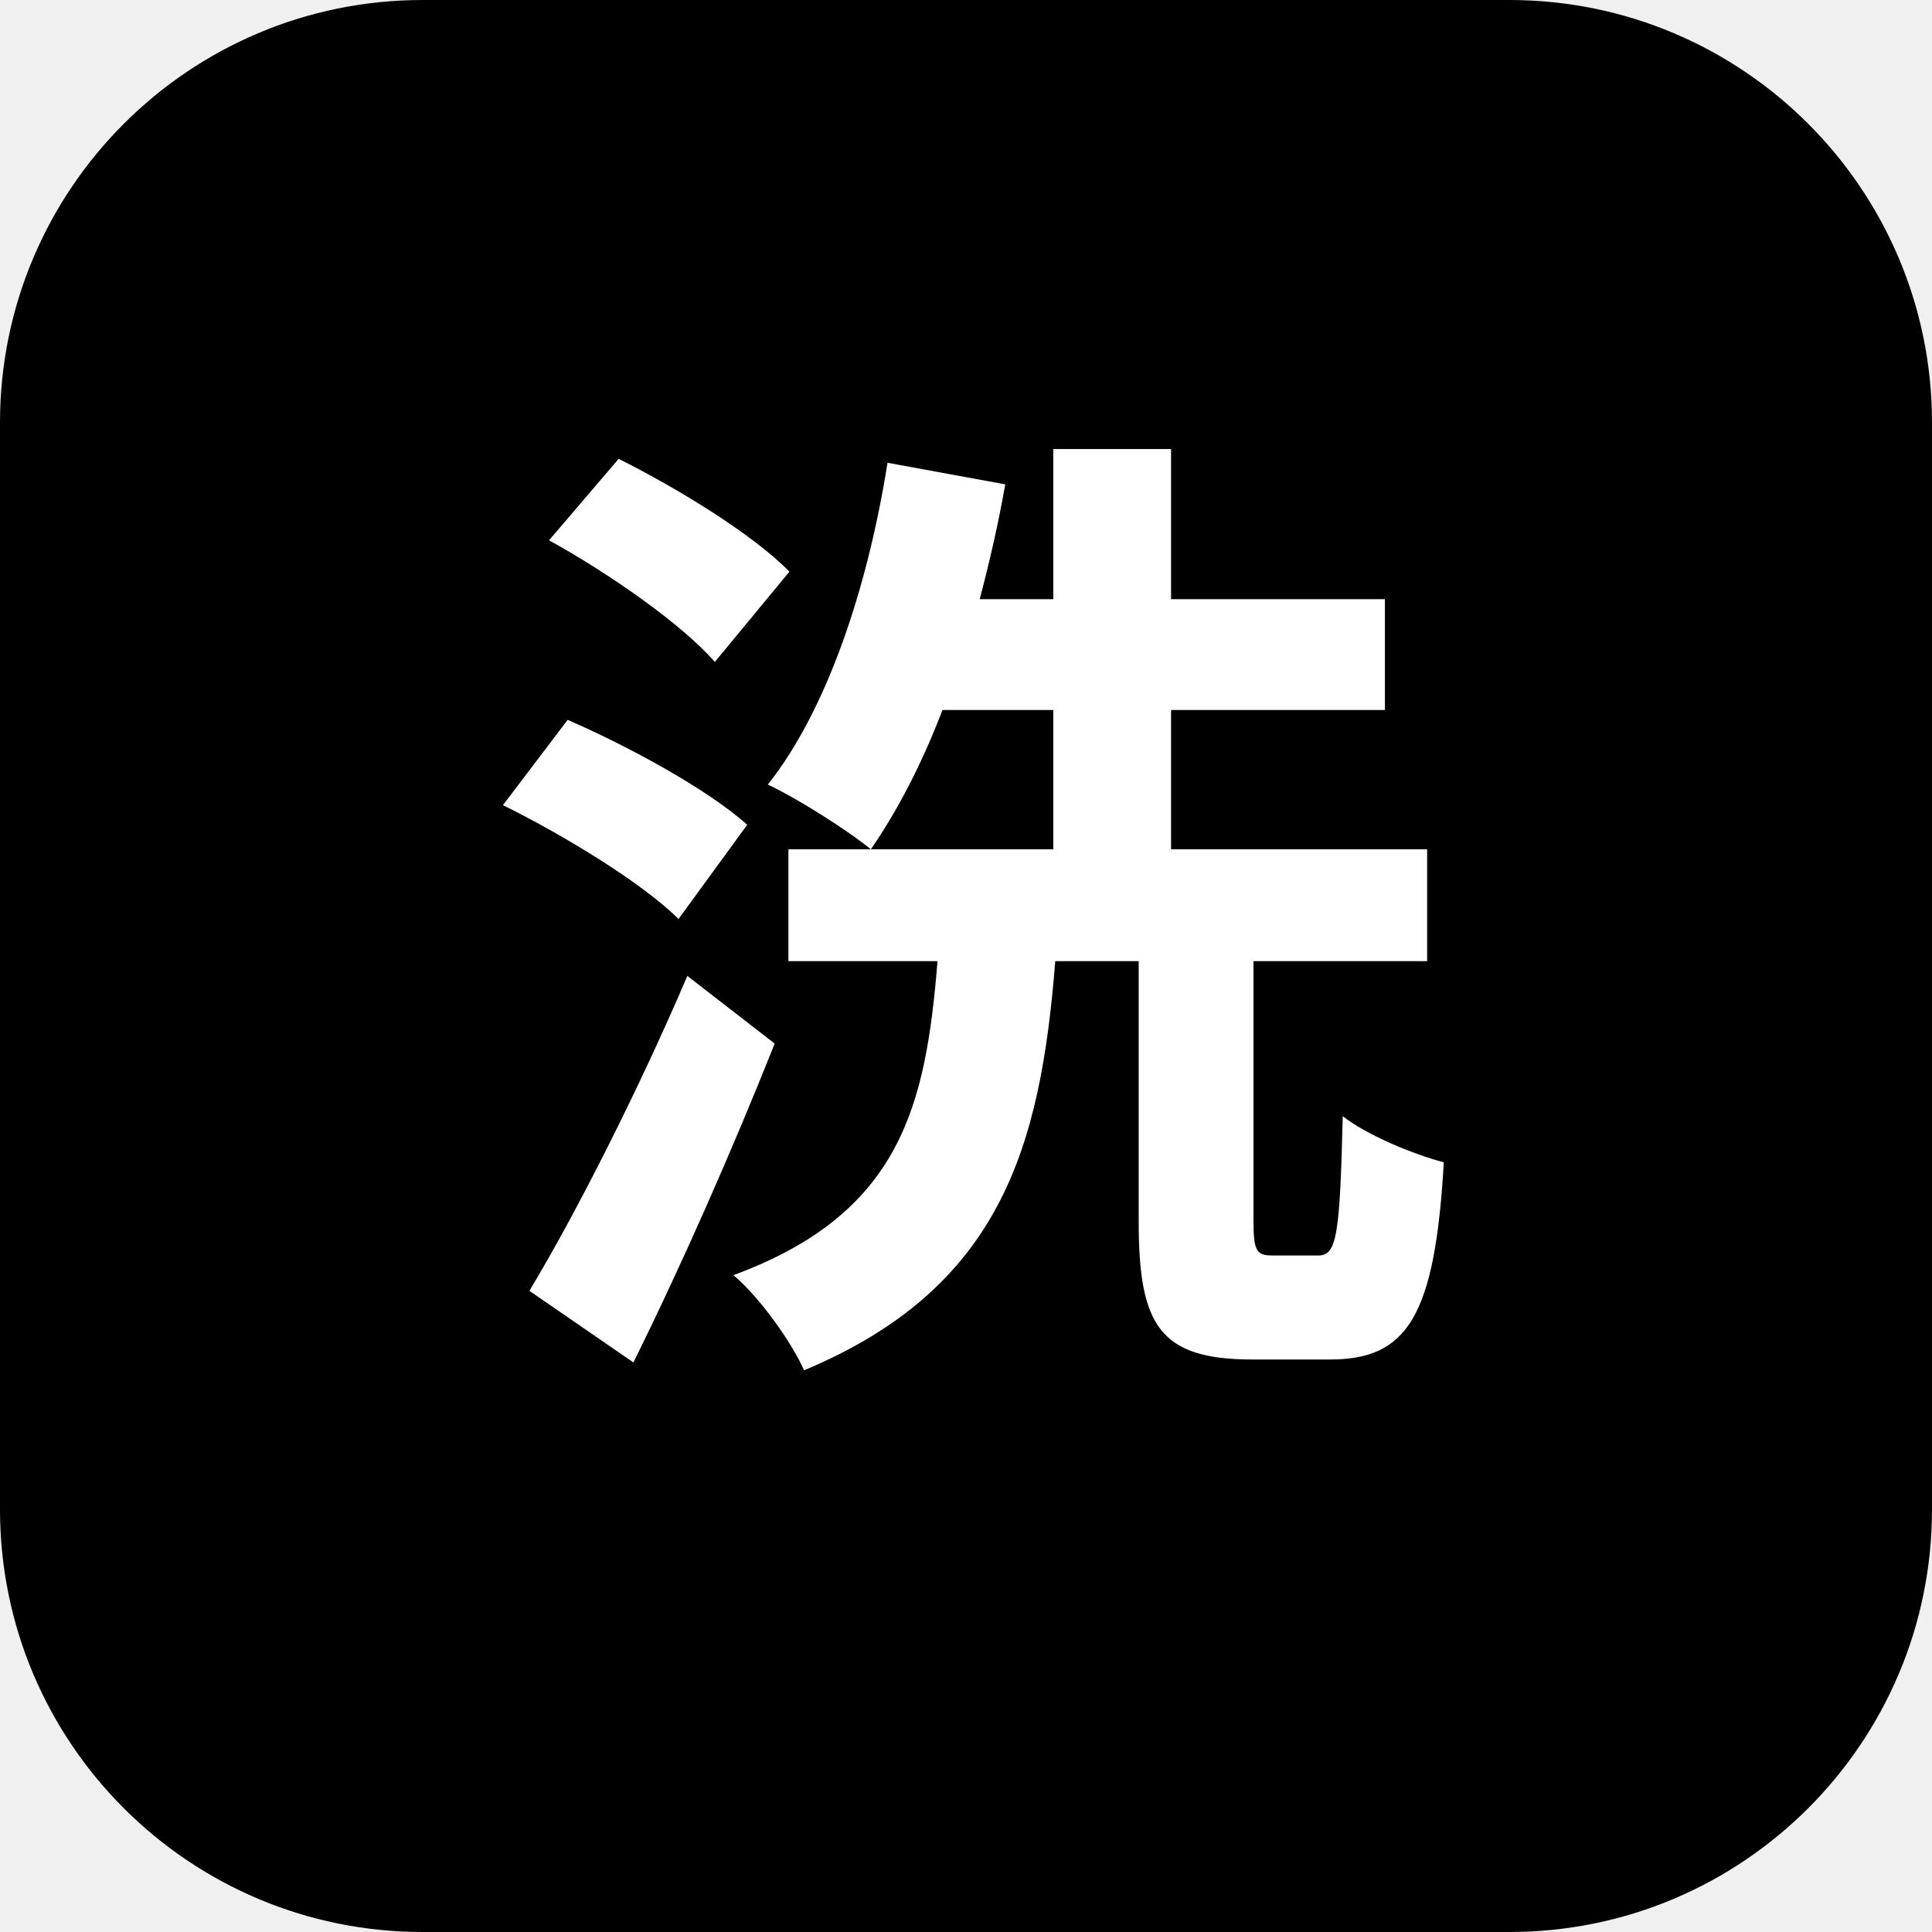
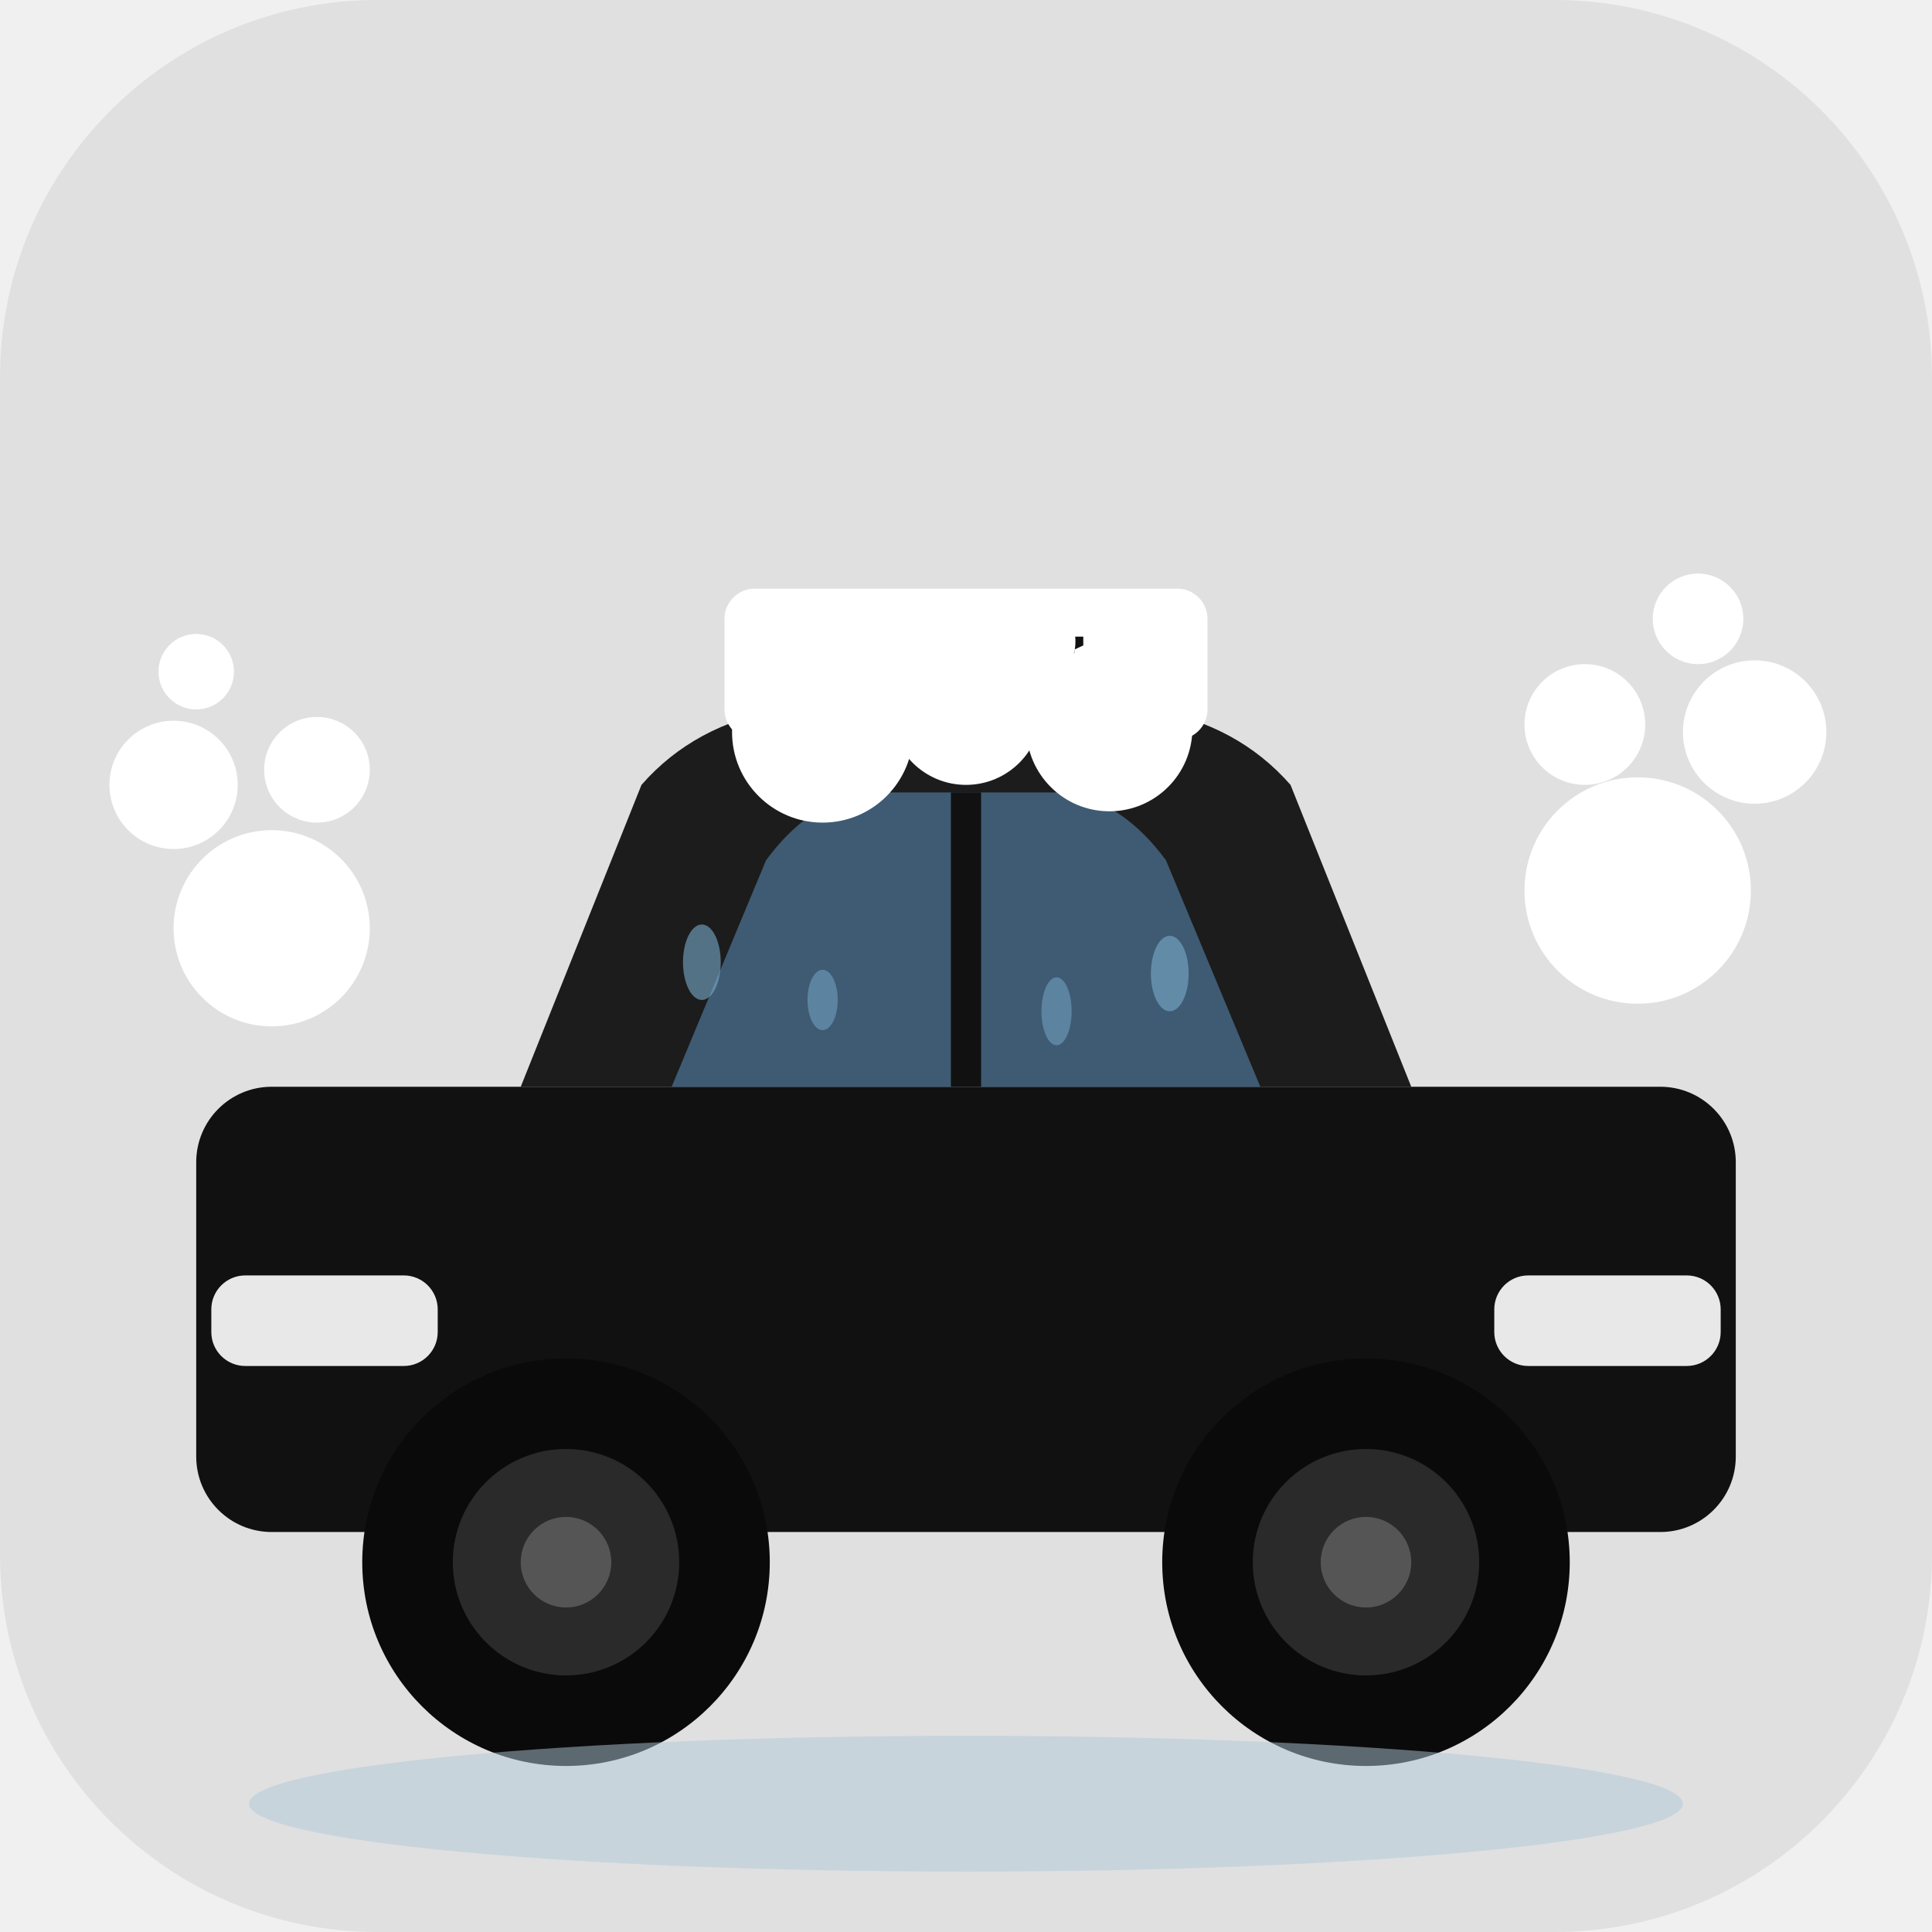
<svg xmlns="http://www.w3.org/2000/svg" viewBox="0 0 512 512">
-   <rect width="512" height="512" rx="112" fill="#000" />
-   <text x="256" y="340" font-family="sans-serif" font-size="260" font-weight="bold" text-anchor="middle" fill="#fff">洗</text>
+   <rect width="512" height="512" rx="100" fill="#e0e0e0" />
+   <rect x="52" y="288" width="408" height="118" rx="20" fill="#111" />
+   <path d="M138,288 L170,208 Q184,192 207,188 L305,188 Q328,192 342,208 L374,288Z" fill="#1c1c1c" />
+   <path d="M178,288 L203,228 Q214,213 229,210 L283,210 Q298,213 309,228 L334,288Z" fill="#4a7090" opacity="0.75" />
+   <rect x="252" y="210" width="8" height="78" fill="#111" />
+   <rect x="192" y="156" width="128" height="40" rx="8" fill="white" />
+   <text x="256" y="188" text-anchor="middle" font-family="Arial Black,Impact,sans-serif" font-size="27" font-weight="900" fill="#111" letter-spacing="1">TAXI</text>
+   <rect x="56" y="338" width="60" height="24" rx="9" fill="#e8e8e8" />
+   <rect x="396" y="338" width="60" height="24" rx="9" fill="#e8e8e8" />
+   <circle cx="150" cy="414" r="54" fill="#0a0a0a" />
+   <circle cx="150" cy="414" r="30" fill="#2a2a2a" />
+   <circle cx="150" cy="414" r="12" fill="#555" />
+   <circle cx="362" cy="414" r="54" fill="#0a0a0a" />
+   <circle cx="362" cy="414" r="30" fill="#2a2a2a" />
+   <circle cx="362" cy="414" r="12" fill="#555" />
+   <circle cx="218" cy="194" r="24" fill="white" />
+   <circle cx="256" cy="188" r="20" fill="white" />
+   <circle cx="294" cy="193" r="22" fill="white" />
+   <circle cx="238" cy="173" r="15" fill="white" />
+   <circle cx="272" cy="170" r="13" fill="white" />
+   <circle cx="434" cy="236" r="30" fill="white" />
+   <circle cx="465" cy="194" r="19" fill="white" />
+   <circle cx="420" cy="192" r="16" fill="white" />
+   <circle cx="450" cy="164" r="12" fill="white" />
+   <circle cx="72" cy="246" r="26" fill="white" />
+   <circle cx="46" cy="208" r="17" fill="white" />
+   <circle cx="84" cy="204" r="14" fill="white" />
+   <circle cx="52" cy="178" r="10" fill="white" />
+   <ellipse cx="310" cy="258" rx="5" ry="10" fill="#7aaccc" opacity="0.6" />
+   <ellipse cx="280" cy="268" rx="4" ry="9" fill="#7aaccc" opacity="0.5" />
+   <ellipse cx="186" cy="255" rx="5" ry="10" fill="#7aaccc" opacity="0.6" />
+   <ellipse cx="218" cy="265" rx="4" ry="8" fill="#7aaccc" opacity="0.5" />
+   <ellipse cx="256" cy="478" rx="190" ry="18" fill="#b0c8d8" opacity="0.5" />
</svg>
